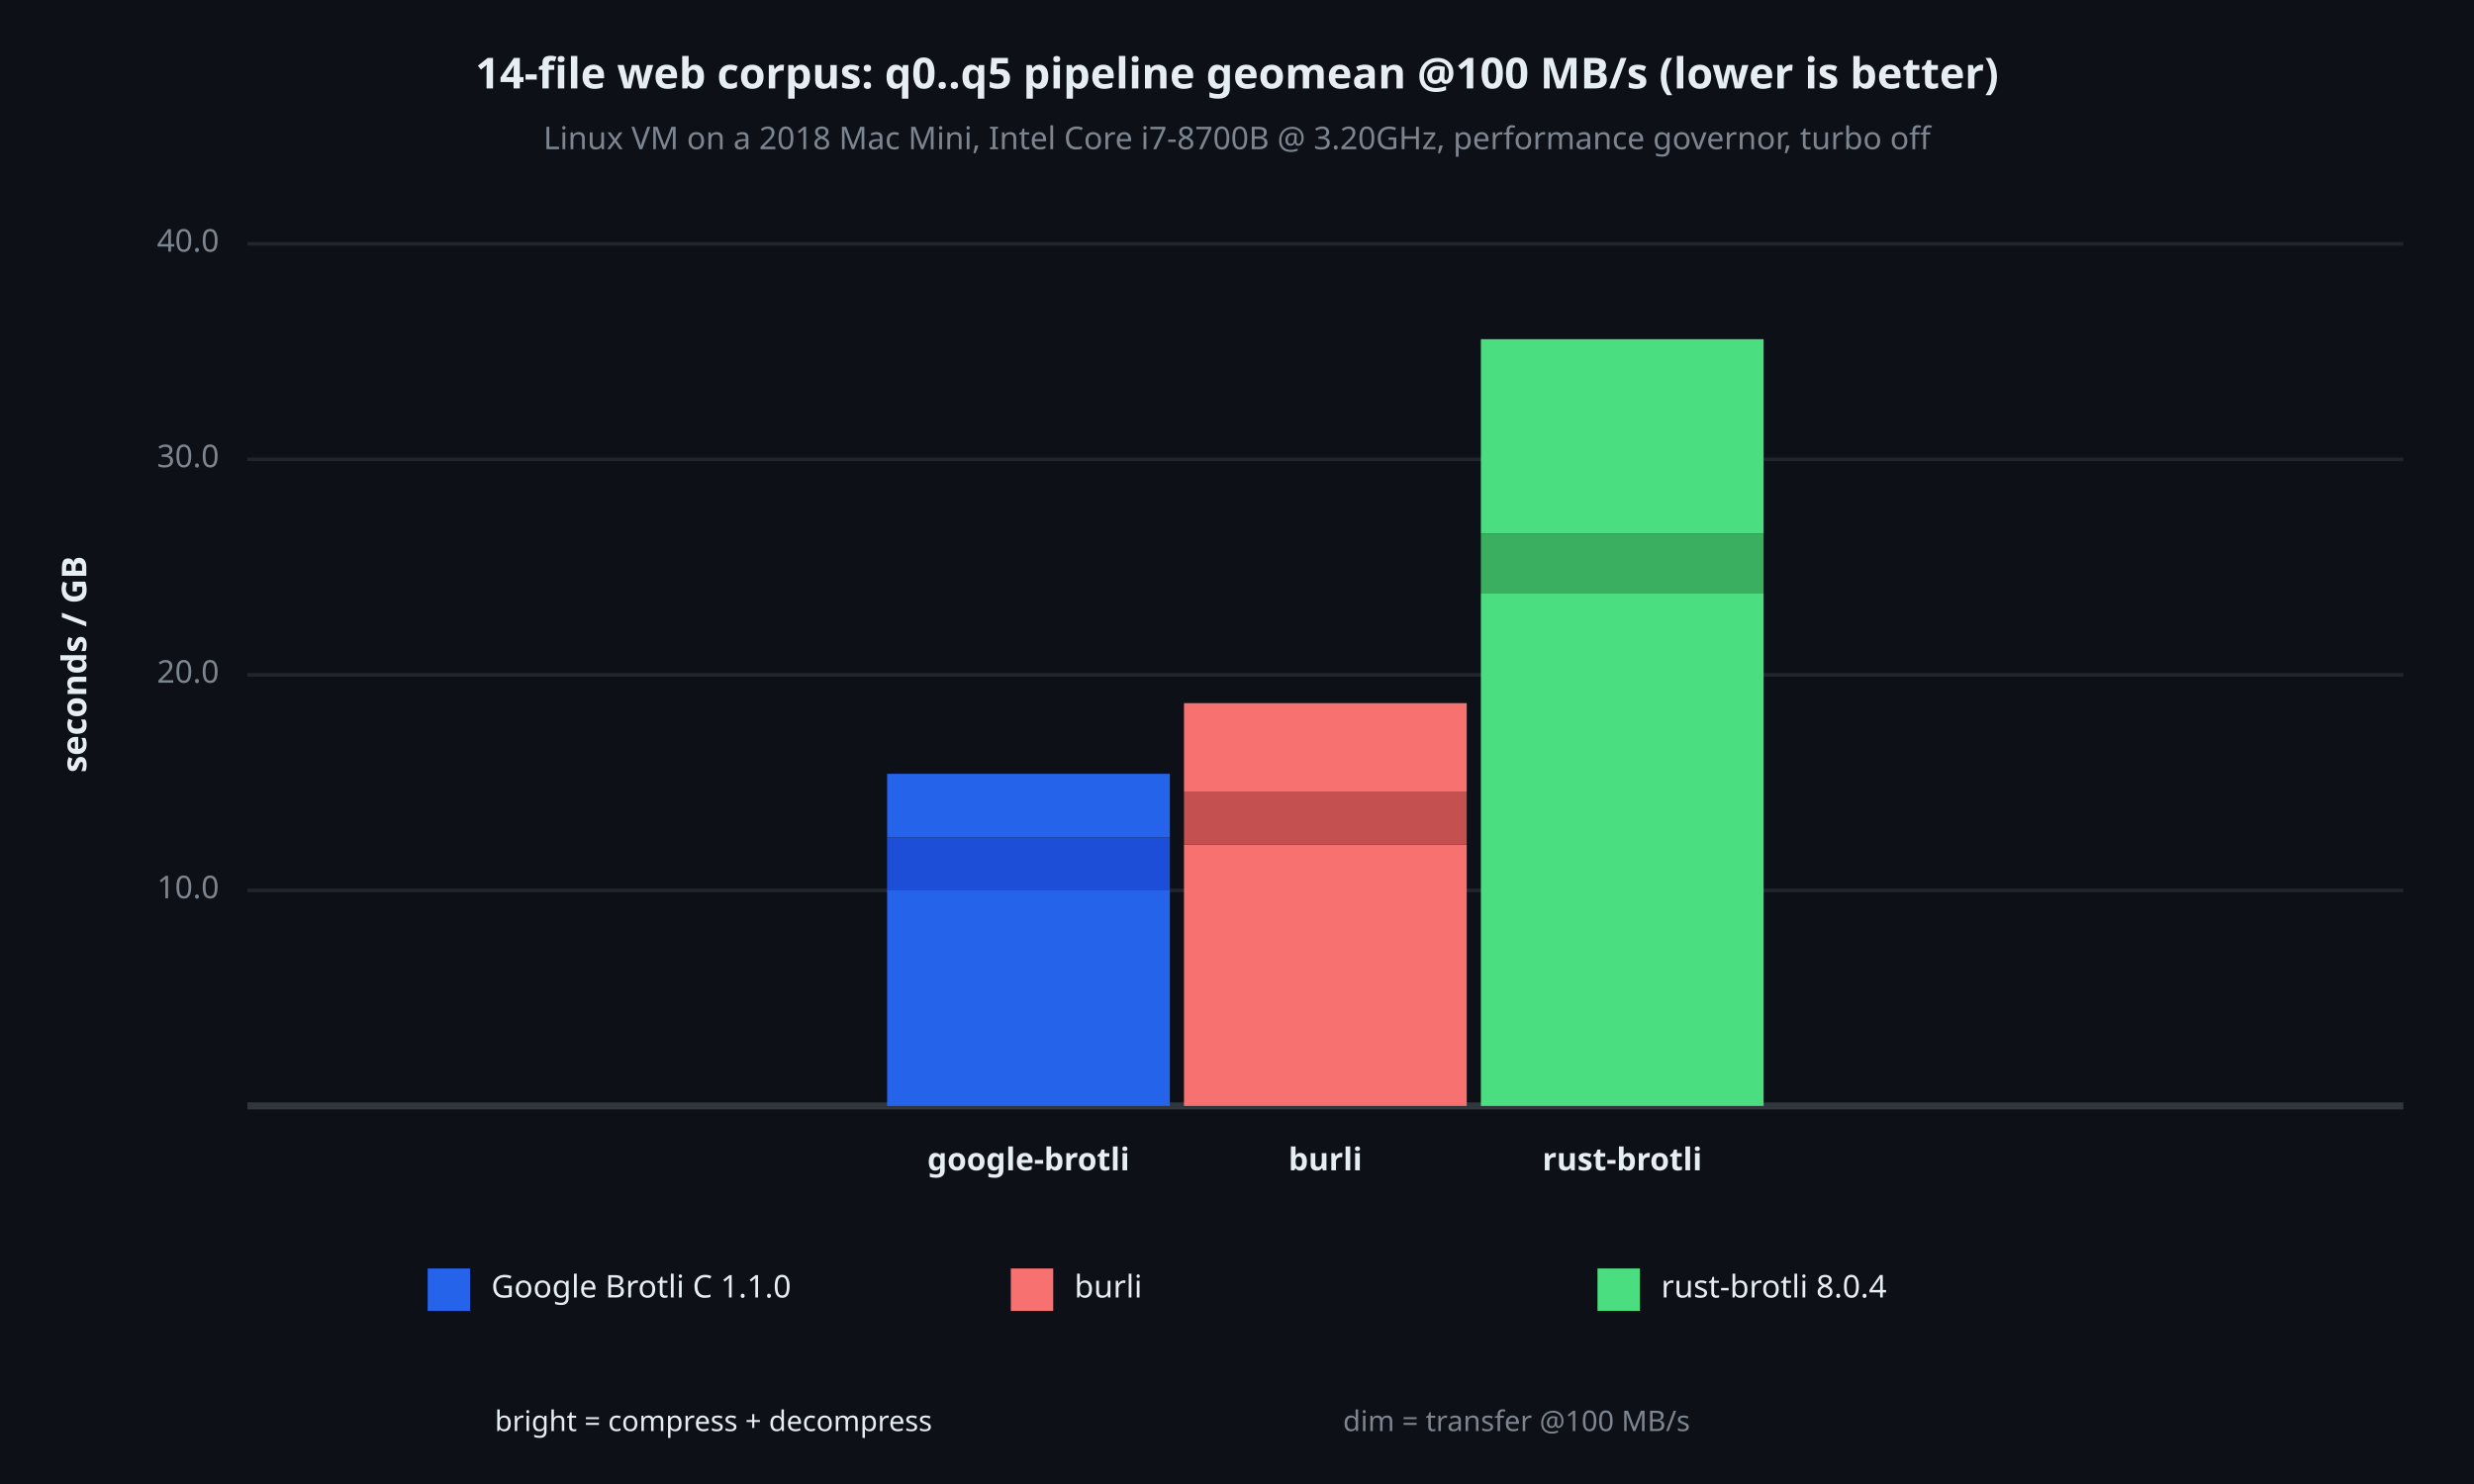
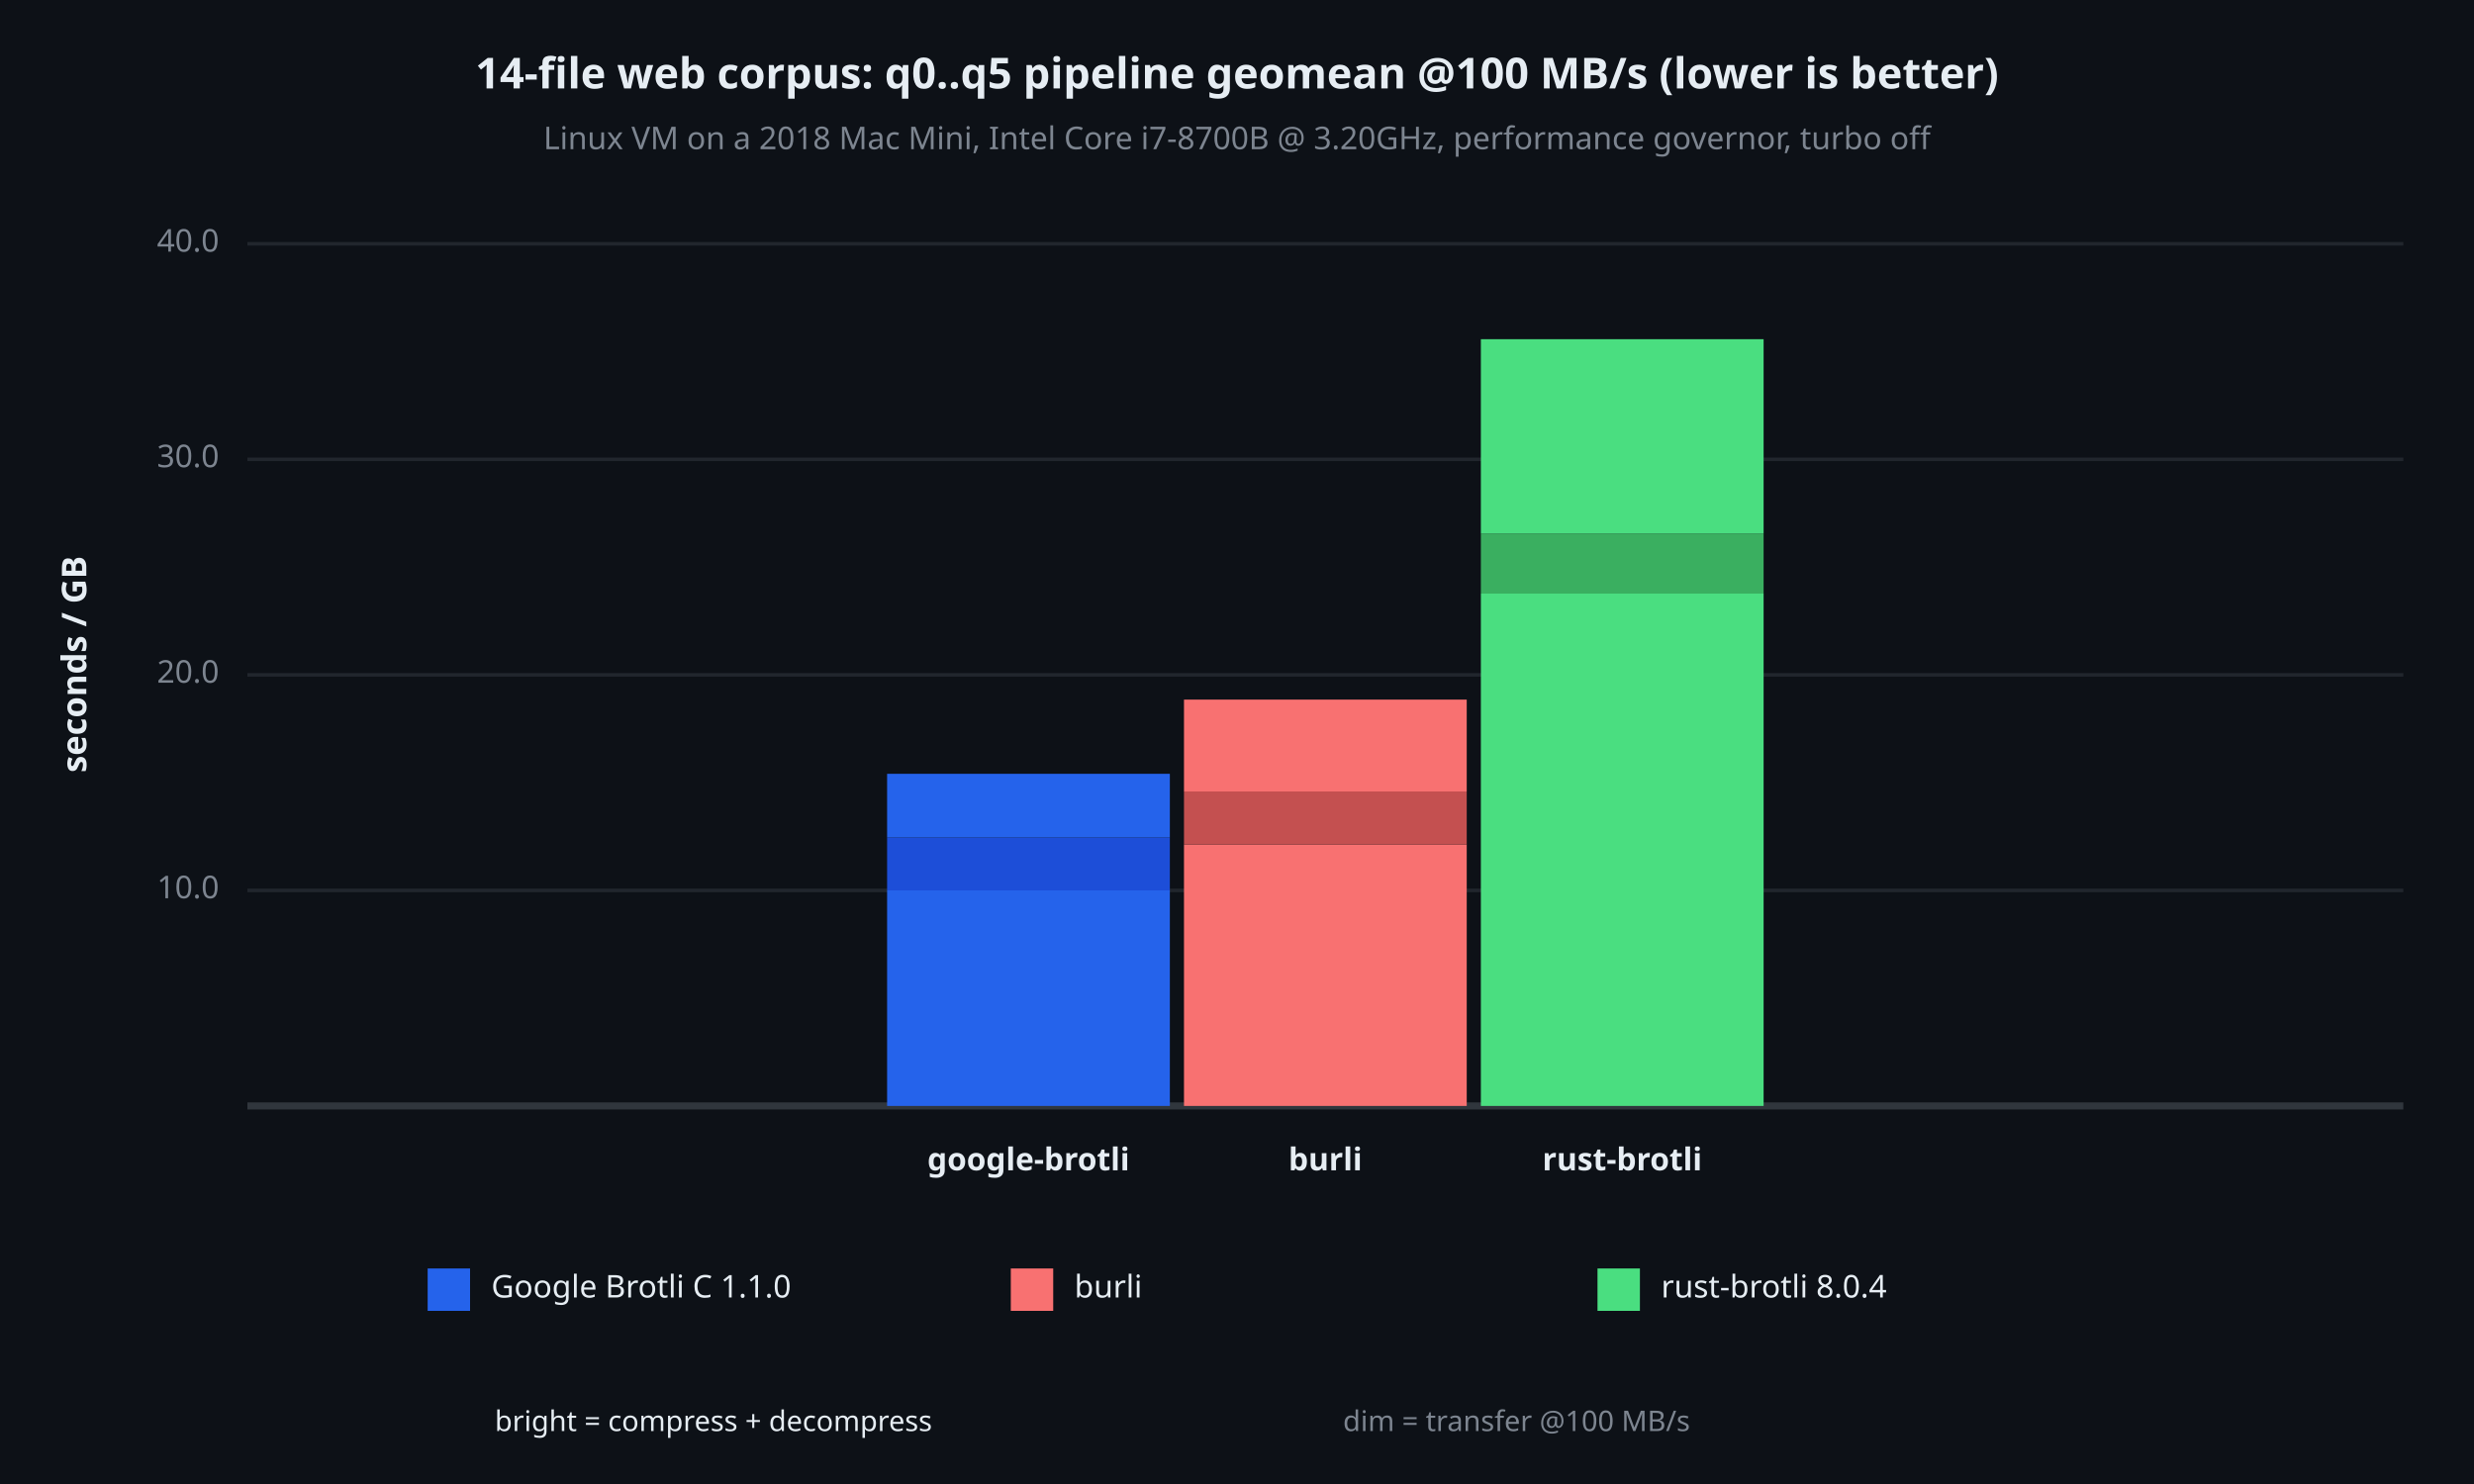
<svg xmlns="http://www.w3.org/2000/svg" viewBox="0 0 700 420" font-family="system-ui, -apple-system, sans-serif">
  <rect x="0" y="0" width="700" height="420" opacity="1" fill="#0D1117" stroke="none" />
  <text x="350" y="22" dy="0.5ex" text-anchor="middle" font-family="sans-serif" font-size="12.097" opacity="1" fill="#E6EDF3" font-weight="bold">
14-file web corpus: q0..q5 pipeline geomean @100 MB/s (lower is better)
</text>
  <text x="350" y="40" dy="0.5ex" text-anchor="middle" font-family="sans-serif" font-size="8.871" opacity="1" fill="#7D8590">
Linux VM on a 2018 Mac Mini, Intel Core i7-8700B @ 3.20GHz, performance governor, turbo off
</text>
  <text x="22" y="188" dy="0.5ex" text-anchor="middle" font-family="sans-serif" font-size="9.677" opacity="1" fill="#E6EDF3" font-weight="bold" transform="rotate(270, 22, 188)">
seconds / GB
</text>
  <polyline fill="none" opacity="1" stroke="#21262D" stroke-width="1" points="70,252 680,252 " />
  <text x="62" y="252" dy="0.5ex" text-anchor="end" font-family="sans-serif" font-size="8.871" opacity="1" fill="#7D8590">
10.0
</text>
  <polyline fill="none" opacity="1" stroke="#21262D" stroke-width="1" points="70,191 680,191 " />
  <text x="62" y="191" dy="0.5ex" text-anchor="end" font-family="sans-serif" font-size="8.871" opacity="1" fill="#7D8590">
20.0
</text>
  <polyline fill="none" opacity="1" stroke="#21262D" stroke-width="1" points="70,130 680,130 " />
  <text x="62" y="130" dy="0.5ex" text-anchor="end" font-family="sans-serif" font-size="8.871" opacity="1" fill="#7D8590">
30.0
</text>
  <polyline fill="none" opacity="1" stroke="#21262D" stroke-width="1" points="70,69 680,69 " />
  <text x="62" y="69" dy="0.5ex" text-anchor="end" font-family="sans-serif" font-size="8.871" opacity="1" fill="#7D8590">
40.0
</text>
  <polyline fill="none" opacity="1" stroke="#30363D" stroke-width="2" points="70,313 680,313 " />
  <rect x="251" y="252" width="80" height="61" opacity="1" fill="#2563EB" stroke="none" />
  <rect x="251" y="237" width="80" height="15" opacity="1" fill="#1D4ED8" stroke="none" />
  <rect x="251" y="219" width="80" height="18" opacity="1" fill="#2563EB" stroke="none" />
  <text x="291" y="329" dy="0.5ex" text-anchor="middle" font-family="sans-serif" font-size="8.871" opacity="1" fill="#E6EDF3" font-weight="bold">
google-brotli
</text>
  <rect x="335" y="239" width="80" height="74" opacity="1" fill="#F87171" stroke="none" />
  <rect x="335" y="224" width="80" height="15" opacity="1" fill="#C45050" stroke="none" />
-   <rect x="335" y="199" width="80" height="25" opacity="1" fill="#F87171" stroke="none" />
+   <rect x="335" y="198" width="80" height="26" opacity="1" fill="#F87171" stroke="none" />
  <text x="375" y="329" dy="0.5ex" text-anchor="middle" font-family="sans-serif" font-size="8.871" opacity="1" fill="#E6EDF3" font-weight="bold">
burli
</text>
  <rect x="419" y="168" width="80" height="145" opacity="1" fill="#4ADE80" stroke="none" />
  <rect x="419" y="151" width="80" height="17" opacity="1" fill="#3AAF60" stroke="none" />
  <rect x="419" y="96" width="80" height="55" opacity="1" fill="#4ADE80" stroke="none" />
  <text x="459" y="329" dy="0.5ex" text-anchor="middle" font-family="sans-serif" font-size="8.871" opacity="1" fill="#E6EDF3" font-weight="bold">
rust-brotli
</text>
  <rect x="121" y="359" width="12" height="12" opacity="1" fill="#2563EB" stroke="none" />
  <text x="139" y="365" dy="0.5ex" text-anchor="start" font-family="sans-serif" font-size="8.871" opacity="1" fill="#E6EDF3">
Google Brotli C 1.1.0
</text>
  <rect x="286" y="359" width="12" height="12" opacity="1" fill="#F87171" stroke="none" />
  <text x="304" y="365" dy="0.5ex" text-anchor="start" font-family="sans-serif" font-size="8.871" opacity="1" fill="#E6EDF3">
burli
</text>
  <rect x="452" y="359" width="12" height="12" opacity="1" fill="#4ADE80" stroke="none" />
  <text x="470" y="365" dy="0.5ex" text-anchor="start" font-family="sans-serif" font-size="8.871" opacity="1" fill="#E6EDF3">
rust-brotli 8.0.4
</text>
  <text x="140" y="403" dy="0.5ex" text-anchor="start" font-family="sans-serif" font-size="8.065" opacity="1" fill="#E6EDF3">
bright = compress + decompress
</text>
  <text x="380" y="403" dy="0.5ex" text-anchor="start" font-family="sans-serif" font-size="8.065" opacity="1" fill="#7D8590">
dim = transfer @100 MB/s
</text>
</svg>
